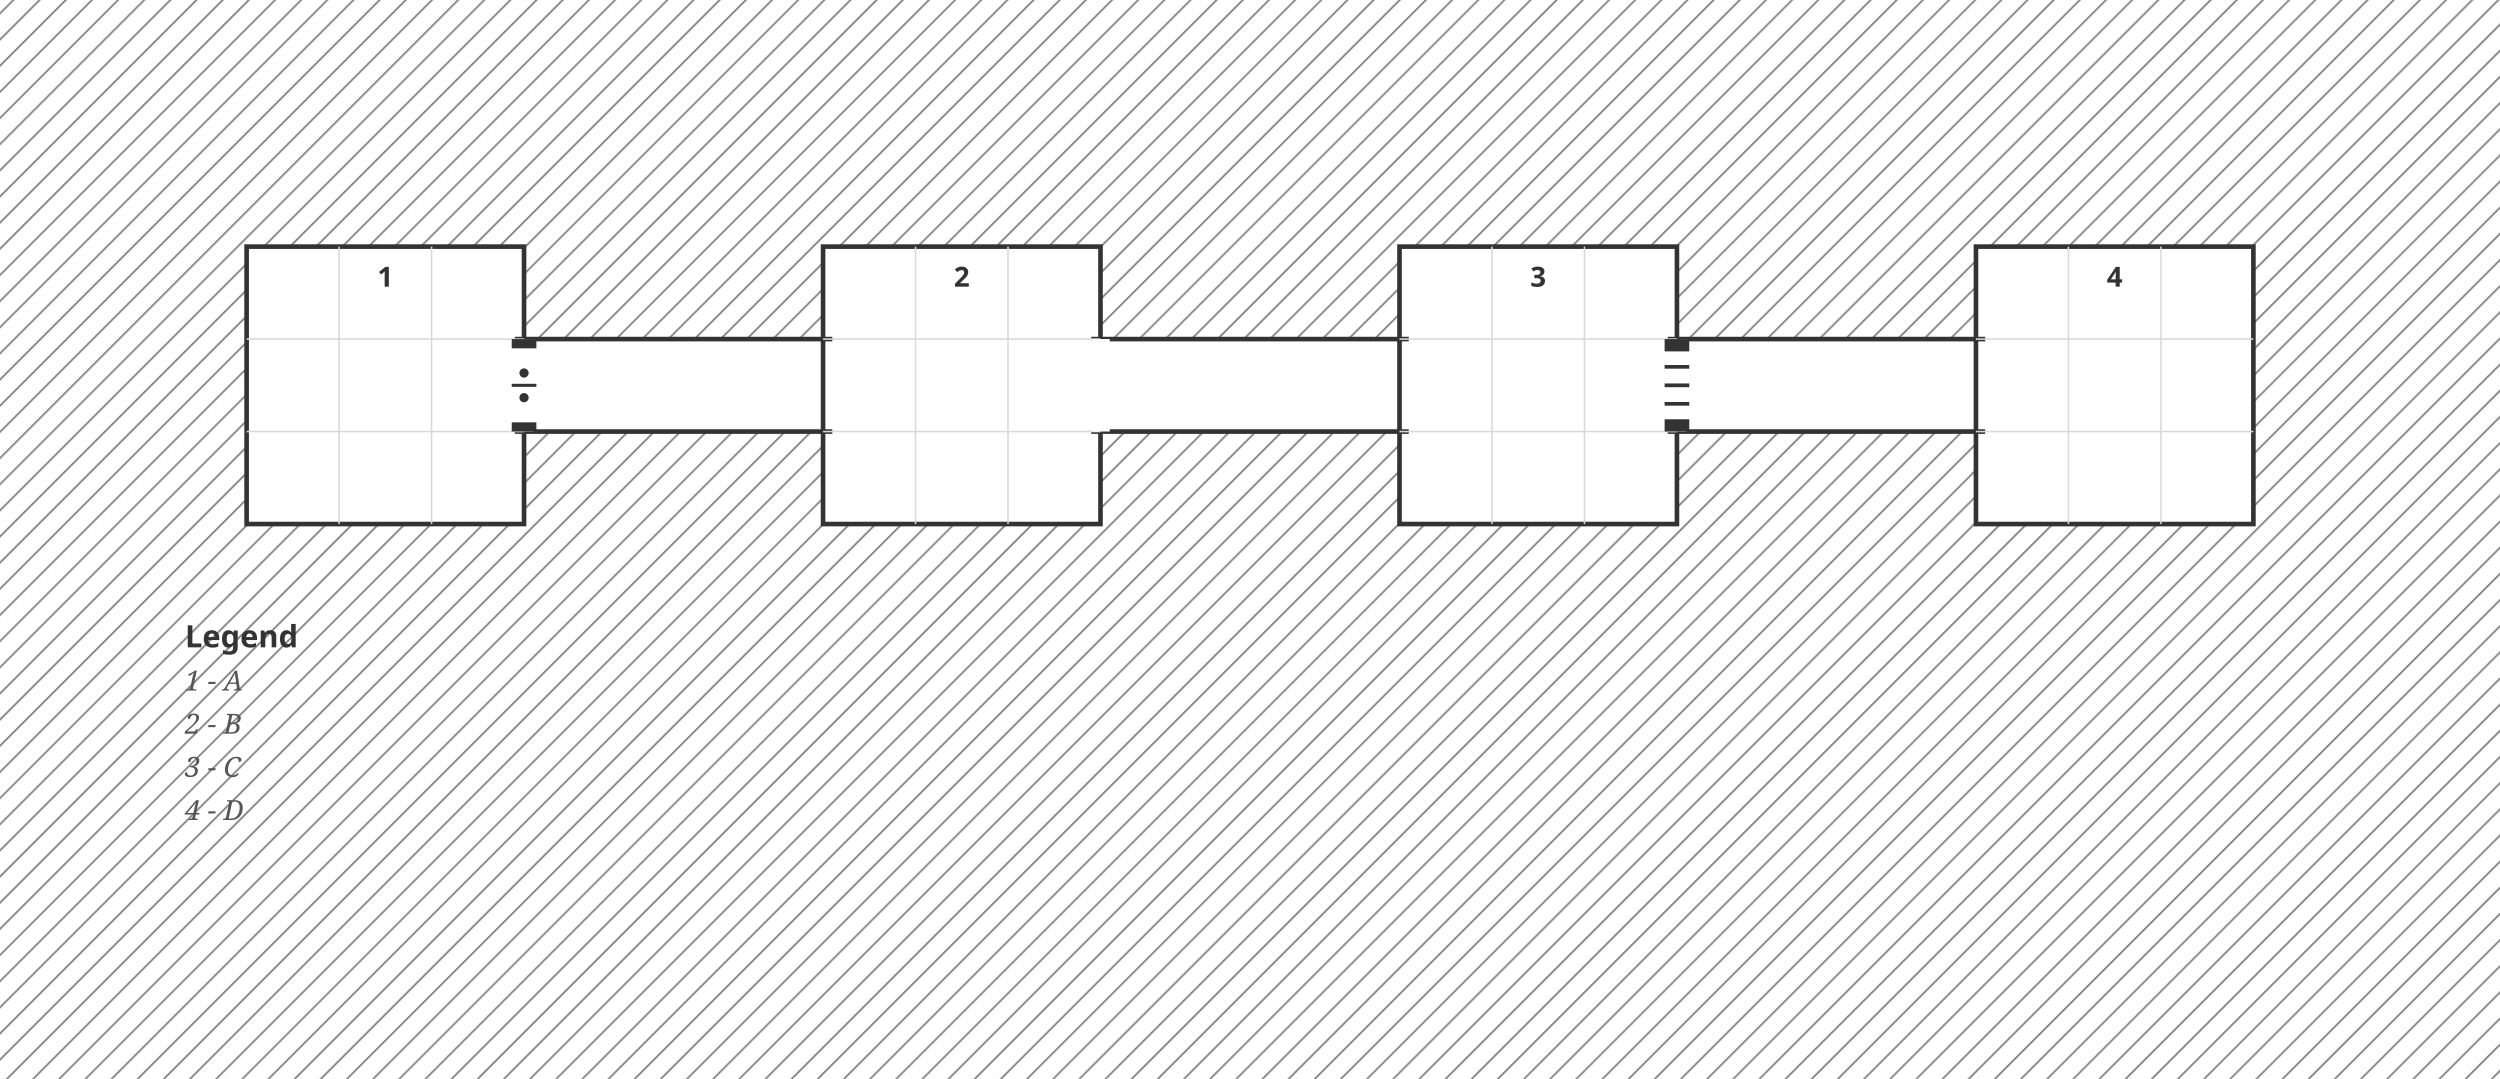
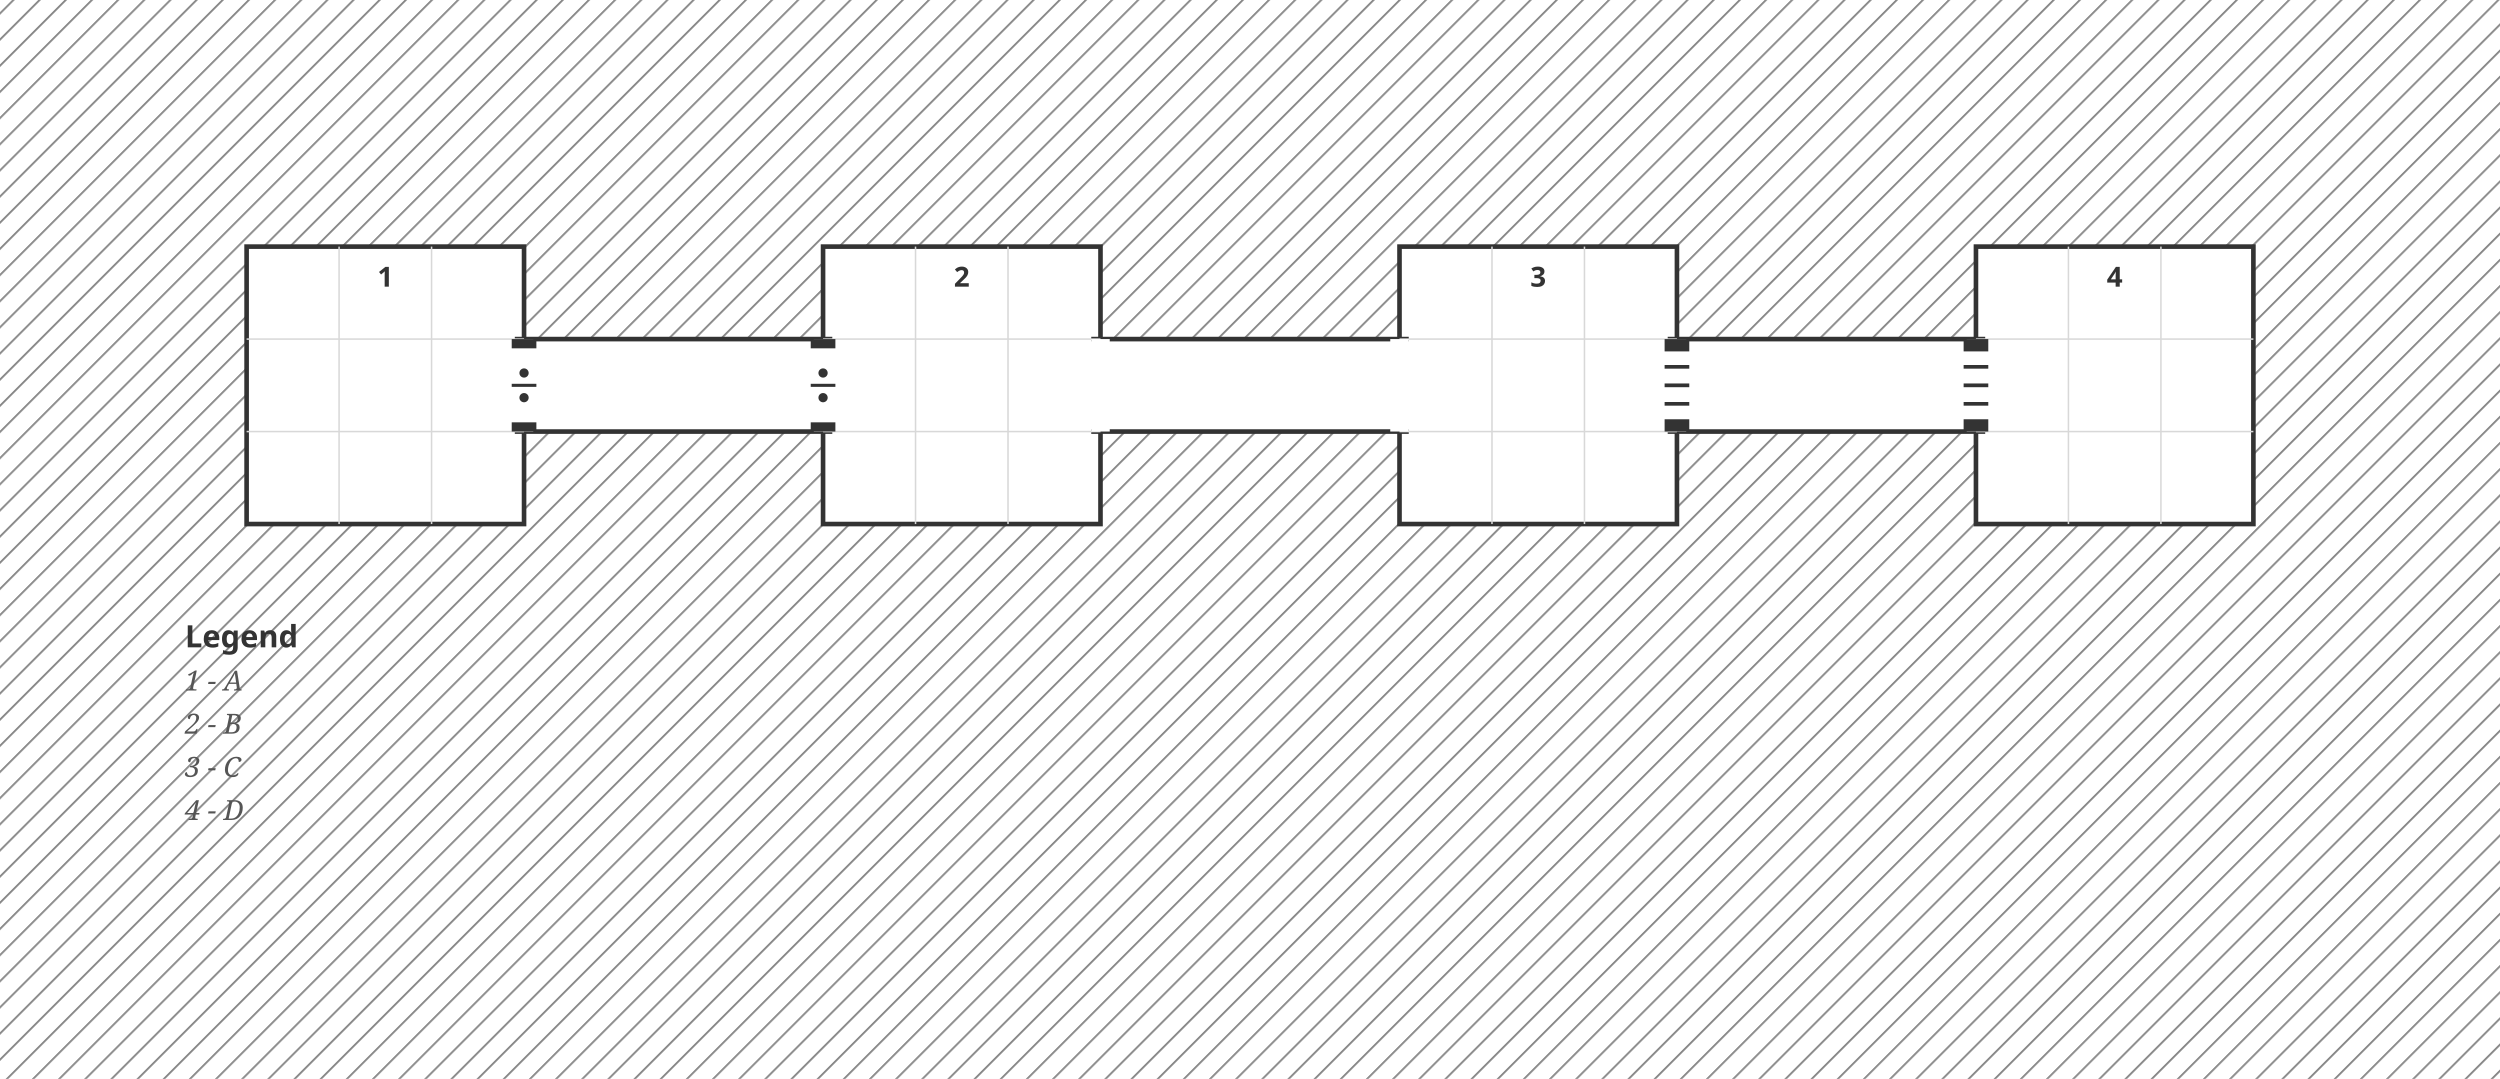
<svg xmlns="http://www.w3.org/2000/svg" viewBox="-125 -125 811 350" width="811" height="350">
  <defs>
    <pattern id="hatch" width="6" height="6" patternTransform="rotate(45 0 0)" patternUnits="userSpaceOnUse">
      <line x1="0" y1="0" x2="0" y2="6" stroke="#888" stroke-width="1.2" />
    </pattern>
    <symbol id="door-open" viewBox="0 0 30 30">
      <rect x="0" y="12" width="30" height="6" fill="white" />
      <rect x="0" y="11" width="4" height="8" fill="#333" />
      <rect x="26" y="11" width="4" height="8" fill="#333" />
    </symbol>
    <symbol id="door-locked" viewBox="0 0 30 30">
      <rect x="0" y="12" width="30" height="6" fill="white" />
      <rect x="2" y="11" width="26" height="8" fill="#333" />
      <rect x="4" y="13" width="22" height="4" fill="white" />
    </symbol>
    <symbol id="door-secret" viewBox="0 0 30 30">
      <line x1="0" y1="15" x2="30" y2="15" stroke="#888" stroke-width="1.2" stroke-dasharray="6,6" />
    </symbol>
    <symbol id="door-barred" viewBox="0 0 30 30">
      <rect x="0" y="12" width="30" height="6" fill="white" />
      <rect x="2" y="11" width="26" height="8" fill="#555" />
      <line x1="8" y1="11" x2="8" y2="19" stroke="white" stroke-width="2" />
      <line x1="15" y1="11" x2="15" y2="19" stroke="white" stroke-width="2" />
      <line x1="22" y1="11" x2="22" y2="19" stroke="white" stroke-width="2" />
    </symbol>
    <symbol id="door-double" viewBox="0 0 30 30">
      <rect x="0" y="12" width="30" height="6" fill="white" />
      <rect x="0" y="11" width="3" height="8" fill="#333" />
      <rect x="27" y="11" width="3" height="8" fill="#333" />
      <line x1="15" y1="11" x2="15" y2="19" stroke="#333" stroke-width="1" />
      <circle cx="11" cy="15" r="1.5" fill="#333" />
      <circle cx="19" cy="15" r="1.5" fill="#333" />
    </symbol>
    <symbol id="door-doorway" viewBox="0 0 30 30">
      <rect x="0" y="12" width="30" height="6" fill="white" />
    </symbol>
    <symbol id="door-portcullis" viewBox="0 0 30 30">
      <rect x="0" y="12" width="30" height="6" fill="white" />
      <rect x="0" y="11" width="4" height="8" fill="#333" />
      <rect x="26" y="11" width="4" height="8" fill="#333" />
      <line x1="9" y1="11" x2="9" y2="19" stroke="#333" stroke-width="1.2" />
      <line x1="15" y1="11" x2="15" y2="19" stroke="#333" stroke-width="1.2" />
      <line x1="21" y1="11" x2="21" y2="19" stroke="#333" stroke-width="1.2" />
    </symbol>
    <symbol id="feat-ladder" viewBox="0 0 30 30">
      <line x1="8" y1="3" x2="8" y2="27" stroke="#333" stroke-width="1.5" />
      <line x1="22" y1="3" x2="22" y2="27" stroke="#333" stroke-width="1.5" />
      <line x1="8" y1="7" x2="22" y2="7" stroke="#333" stroke-width="1" />
      <line x1="8" y1="13" x2="22" y2="13" stroke="#333" stroke-width="1" />
      <line x1="8" y1="19" x2="22" y2="19" stroke="#333" stroke-width="1" />
      <line x1="8" y1="25" x2="22" y2="25" stroke="#333" stroke-width="1" />
    </symbol>
    <symbol id="feat-pillar" viewBox="0 0 30 30">
      <circle cx="15" cy="15" r="10" fill="#666" stroke="#333" stroke-width="1" />
      <circle cx="15" cy="15" r="7" fill="#888" />
    </symbol>
    <symbol id="feat-statue" viewBox="0 0 30 30">
      <polygon points="15,3 27,15 15,27 3,15" fill="#ccc" stroke="#333" stroke-width="1.2" />
      <line x1="15" y1="7" x2="15" y2="23" stroke="#333" stroke-width="0.8" />
      <line x1="7" y1="15" x2="23" y2="15" stroke="#333" stroke-width="0.8" />
    </symbol>
    <symbol id="feat-pool" viewBox="0 0 30 30">
      <rect x="2" y="2" width="26" height="26" rx="8" fill="white" stroke="#99c" stroke-width="1" />
      <path d="M 6 10 Q 10 7 14 10 Q 18 13 22 10" fill="none" stroke="#99c" stroke-width="1.2" />
      <path d="M 6 16 Q 10 13 14 16 Q 18 19 22 16" fill="none" stroke="#99c" stroke-width="1.2" />
      <path d="M 6 22 Q 10 19 14 22 Q 18 25 22 22" fill="none" stroke="#99c" stroke-width="1.2" />
    </symbol>
    <symbol id="feat-stream" viewBox="0 0 30 30">
      <path d="M 0 12 Q 5 8 10 14 Q 15 20 20 14 Q 25 8 30 12" fill="none" stroke="#99c" stroke-width="1.8" />
      <path d="M 0 18 Q 5 14 10 20 Q 15 26 20 20 Q 25 14 30 18" fill="none" stroke="#99c" stroke-width="1.8" />
    </symbol>
    <symbol id="feat-stalactite" viewBox="0 0 30 30">
      <polygon points="7,2  4,16  10,16" fill="#666" />
      <polygon points="15,2 12,13  18,13" fill="#666" />
      <polygon points="23,2 20,18  26,18" fill="#666" />
    </symbol>
    <symbol id="feat-stalagmite" viewBox="0 0 30 30">
      <polygon points="7,28  4,14  10,14" fill="#666" />
      <polygon points="15,28 12,17  18,17" fill="#666" />
      <polygon points="23,28 20,12  26,12" fill="#666" />
    </symbol>
    <symbol id="feat-crevasse" viewBox="0 0 30 30">
      <polygon points="0,15 5,10 9,16 13,8 17,18 21,9 25,16 30,15 30,20 25,20 21,14 17,23 13,13 9,21 5,15 0,20" fill="#555" stroke="#333" stroke-width="0.5" />
    </symbol>
    <symbol id="feat-window" viewBox="0 0 30 6">
      <rect x="0" y="0" width="30" height="6" fill="white" />
      <rect x="0" y="1" width="8" height="4" fill="#cce" stroke="#99c" stroke-width="0.5" />
      <rect x="11" y="1" width="8" height="4" fill="#cce" stroke="#99c" stroke-width="0.5" />
      <rect x="22" y="1" width="8" height="4" fill="#cce" stroke="#99c" stroke-width="0.5" />
    </symbol>
    <symbol id="feat-arrow-slit" viewBox="0 0 30 6">
      <rect x="0" y="0" width="30" height="6" fill="white" />
      <rect x="12" y="1" width="6" height="4" fill="#555" />
    </symbol>
+     <symbol id="feat-exit" viewBox="0 0 30 6">
+       <rect x="0" y="0" width="30" height="6" fill="white" />
+       <polygon points="12,1 18,1 15,5" fill="#333" />
+     </symbol>
    <symbol id="feat-illusory-wall" viewBox="0 0 30 4">
      <line x1="0" y1="2" x2="30" y2="2" stroke="#888" stroke-width="1.5" stroke-dasharray="4,3" />
    </symbol>
    <symbol id="feat-fireplace" viewBox="0 0 30 20">
      <rect x="0" y="0" width="30" height="20" fill="#555" stroke="#333" stroke-width="1" />
      <path d="M 7 19 L 7 8 A 8 8 0 0 1 23 8 L 23 19 Z" fill="white" />
      <path d="M 11 17 Q 15 9 19 17" fill="none" stroke="#c63" stroke-width="1.5" />
    </symbol>
    <symbol id="feat-bed" viewBox="0 0 30 24">
      <rect x="1" y="1" width="28" height="22" fill="white" stroke="#333" stroke-width="1" />
      <rect x="1" y="1" width="28" height="7" fill="#ddd" stroke="#333" stroke-width="0.5" />
      <circle cx="8" cy="5" r="3" fill="white" stroke="#333" stroke-width="0.5" />
      <circle cx="22" cy="5" r="3" fill="white" stroke="#333" stroke-width="0.5" />
    </symbol>
    <symbol id="feat-curtain" viewBox="0 0 30 16">
      <line x1="0" y1="2" x2="30" y2="2" stroke="#333" stroke-width="1.5" />
      <path d="M 0 2 Q 3 14 6 8 Q 9 2 12 14 Q 15 2 18 14 Q 21 2 24 14 Q 27 2 30 8" fill="none" stroke="#333" stroke-width="1.2" />
    </symbol>
  </defs>
  <rect x="-125" y="-125" width="811" height="350" fill="white" />
  <rect x="-125" y="-125" width="811" height="350" fill="url(#hatch)" />
  <rect x="42" y="-15" width="103" height="30" fill="white" />
  <rect x="229" y="-15" width="103" height="30" fill="white" />
  <rect x="416" y="-15" width="103" height="30" fill="white" />
  <rect x="-45" y="-45" width="90" height="90" fill="white" />
  <rect x="142" y="-45" width="90" height="90" fill="white" />
  <rect x="329" y="-45" width="90" height="90" fill="white" />
  <rect x="516" y="-45" width="90" height="90" fill="white" />
  <line x1="42" y1="-15" x2="145" y2="-15" stroke="#333" stroke-width="1.5" />
  <line x1="42" y1="15" x2="145" y2="15" stroke="#333" stroke-width="1.5" />
  <line x1="229" y1="-15" x2="332" y2="-15" stroke="#333" stroke-width="1.5" />
  <line x1="229" y1="15" x2="332" y2="15" stroke="#333" stroke-width="1.5" />
  <line x1="416" y1="-15" x2="519" y2="-15" stroke="#333" stroke-width="1.5" />
  <line x1="416" y1="15" x2="519" y2="15" stroke="#333" stroke-width="1.5" />
  <rect x="-45" y="-45" width="90" height="90" fill="none" stroke="#333" stroke-width="1.5" />
  <rect x="142" y="-45" width="90" height="90" fill="none" stroke="#333" stroke-width="1.5" />
  <rect x="329" y="-45" width="90" height="90" fill="none" stroke="#333" stroke-width="1.5" />
  <rect x="516" y="-45" width="90" height="90" fill="none" stroke="#333" stroke-width="1.5" />
  <line x1="-15" y1="-45" x2="-15" y2="45" stroke="#d8d8d8" stroke-width="0.5" />
  <line x1="15" y1="-45" x2="15" y2="45" stroke="#d8d8d8" stroke-width="0.5" />
  <line x1="-45" y1="-15" x2="45" y2="-15" stroke="#d8d8d8" stroke-width="0.5" />
  <line x1="-45" y1="15" x2="45" y2="15" stroke="#d8d8d8" stroke-width="0.5" />
  <line x1="172" y1="-45" x2="172" y2="45" stroke="#d8d8d8" stroke-width="0.5" />
  <line x1="202" y1="-45" x2="202" y2="45" stroke="#d8d8d8" stroke-width="0.5" />
  <line x1="142" y1="-15" x2="232" y2="-15" stroke="#d8d8d8" stroke-width="0.5" />
  <line x1="142" y1="15" x2="232" y2="15" stroke="#d8d8d8" stroke-width="0.5" />
  <line x1="359" y1="-45" x2="359" y2="45" stroke="#d8d8d8" stroke-width="0.5" />
  <line x1="389" y1="-45" x2="389" y2="45" stroke="#d8d8d8" stroke-width="0.5" />
  <line x1="329" y1="-15" x2="419" y2="-15" stroke="#d8d8d8" stroke-width="0.5" />
  <line x1="329" y1="15" x2="419" y2="15" stroke="#d8d8d8" stroke-width="0.5" />
  <line x1="546" y1="-45" x2="546" y2="45" stroke="#d8d8d8" stroke-width="0.5" />
  <line x1="576" y1="-45" x2="576" y2="45" stroke="#d8d8d8" stroke-width="0.5" />
  <line x1="516" y1="-15" x2="606" y2="-15" stroke="#d8d8d8" stroke-width="0.5" />
  <line x1="516" y1="15" x2="606" y2="15" stroke="#d8d8d8" stroke-width="0.5" />
-   <use href="#door-double" x="30" y="-15" width="30" height="30" transform="rotate(90,45,0)" />
-   <use href="#door-doorway" x="217" y="-15" width="30" height="30" transform="rotate(90,232,0)" />
-   <use href="#door-portcullis" x="404" y="-15" width="30" height="30" transform="rotate(90,419,0)" />
+   <use href="#door-double" x="30" y="-15" width="30" height="30" preserveAspectRatio="none" transform="rotate(90,45,0)" />
+   <use href="#door-double" x="127" y="-15" width="30" height="30" preserveAspectRatio="none" transform="rotate(90,142,0)" />
+   <use href="#door-doorway" x="217" y="-15" width="30" height="30" preserveAspectRatio="none" transform="rotate(90,232,0)" />
+   <use href="#door-doorway" x="314" y="-15" width="30" height="30" preserveAspectRatio="none" transform="rotate(90,329,0)" />
+   <use href="#door-portcullis" x="404" y="-15" width="30" height="30" preserveAspectRatio="none" transform="rotate(90,419,0)" />
+   <use href="#door-portcullis" x="501" y="-15" width="30" height="30" preserveAspectRatio="none" transform="rotate(90,516,0)" />
  <text x="0" y="-32" text-anchor="middle" dominant-baseline="auto" fill="#333" font-size="9" font-family="sans-serif" font-weight="bold">1</text>
  <text x="187" y="-32" text-anchor="middle" dominant-baseline="auto" fill="#333" font-size="9" font-family="sans-serif" font-weight="bold">2</text>
  <text x="374" y="-32" text-anchor="middle" dominant-baseline="auto" fill="#333" font-size="9" font-family="sans-serif" font-weight="bold">3</text>
  <text x="561" y="-32" text-anchor="middle" dominant-baseline="auto" fill="#333" font-size="9" font-family="sans-serif" font-weight="bold">4</text>
  <text x="-65" y="85" fill="#333" font-size="10" font-family="sans-serif" font-weight="bold">Legend</text>
  <text x="-65" y="99" fill="#555" font-size="9" font-family="serif" font-style="italic">1 - A</text>
  <text x="-65" y="113" fill="#555" font-size="9" font-family="serif" font-style="italic">2 - B</text>
  <text x="-65" y="127" fill="#555" font-size="9" font-family="serif" font-style="italic">3 - C</text>
  <text x="-65" y="141" fill="#555" font-size="9" font-family="serif" font-style="italic">4 - D</text>
</svg>
